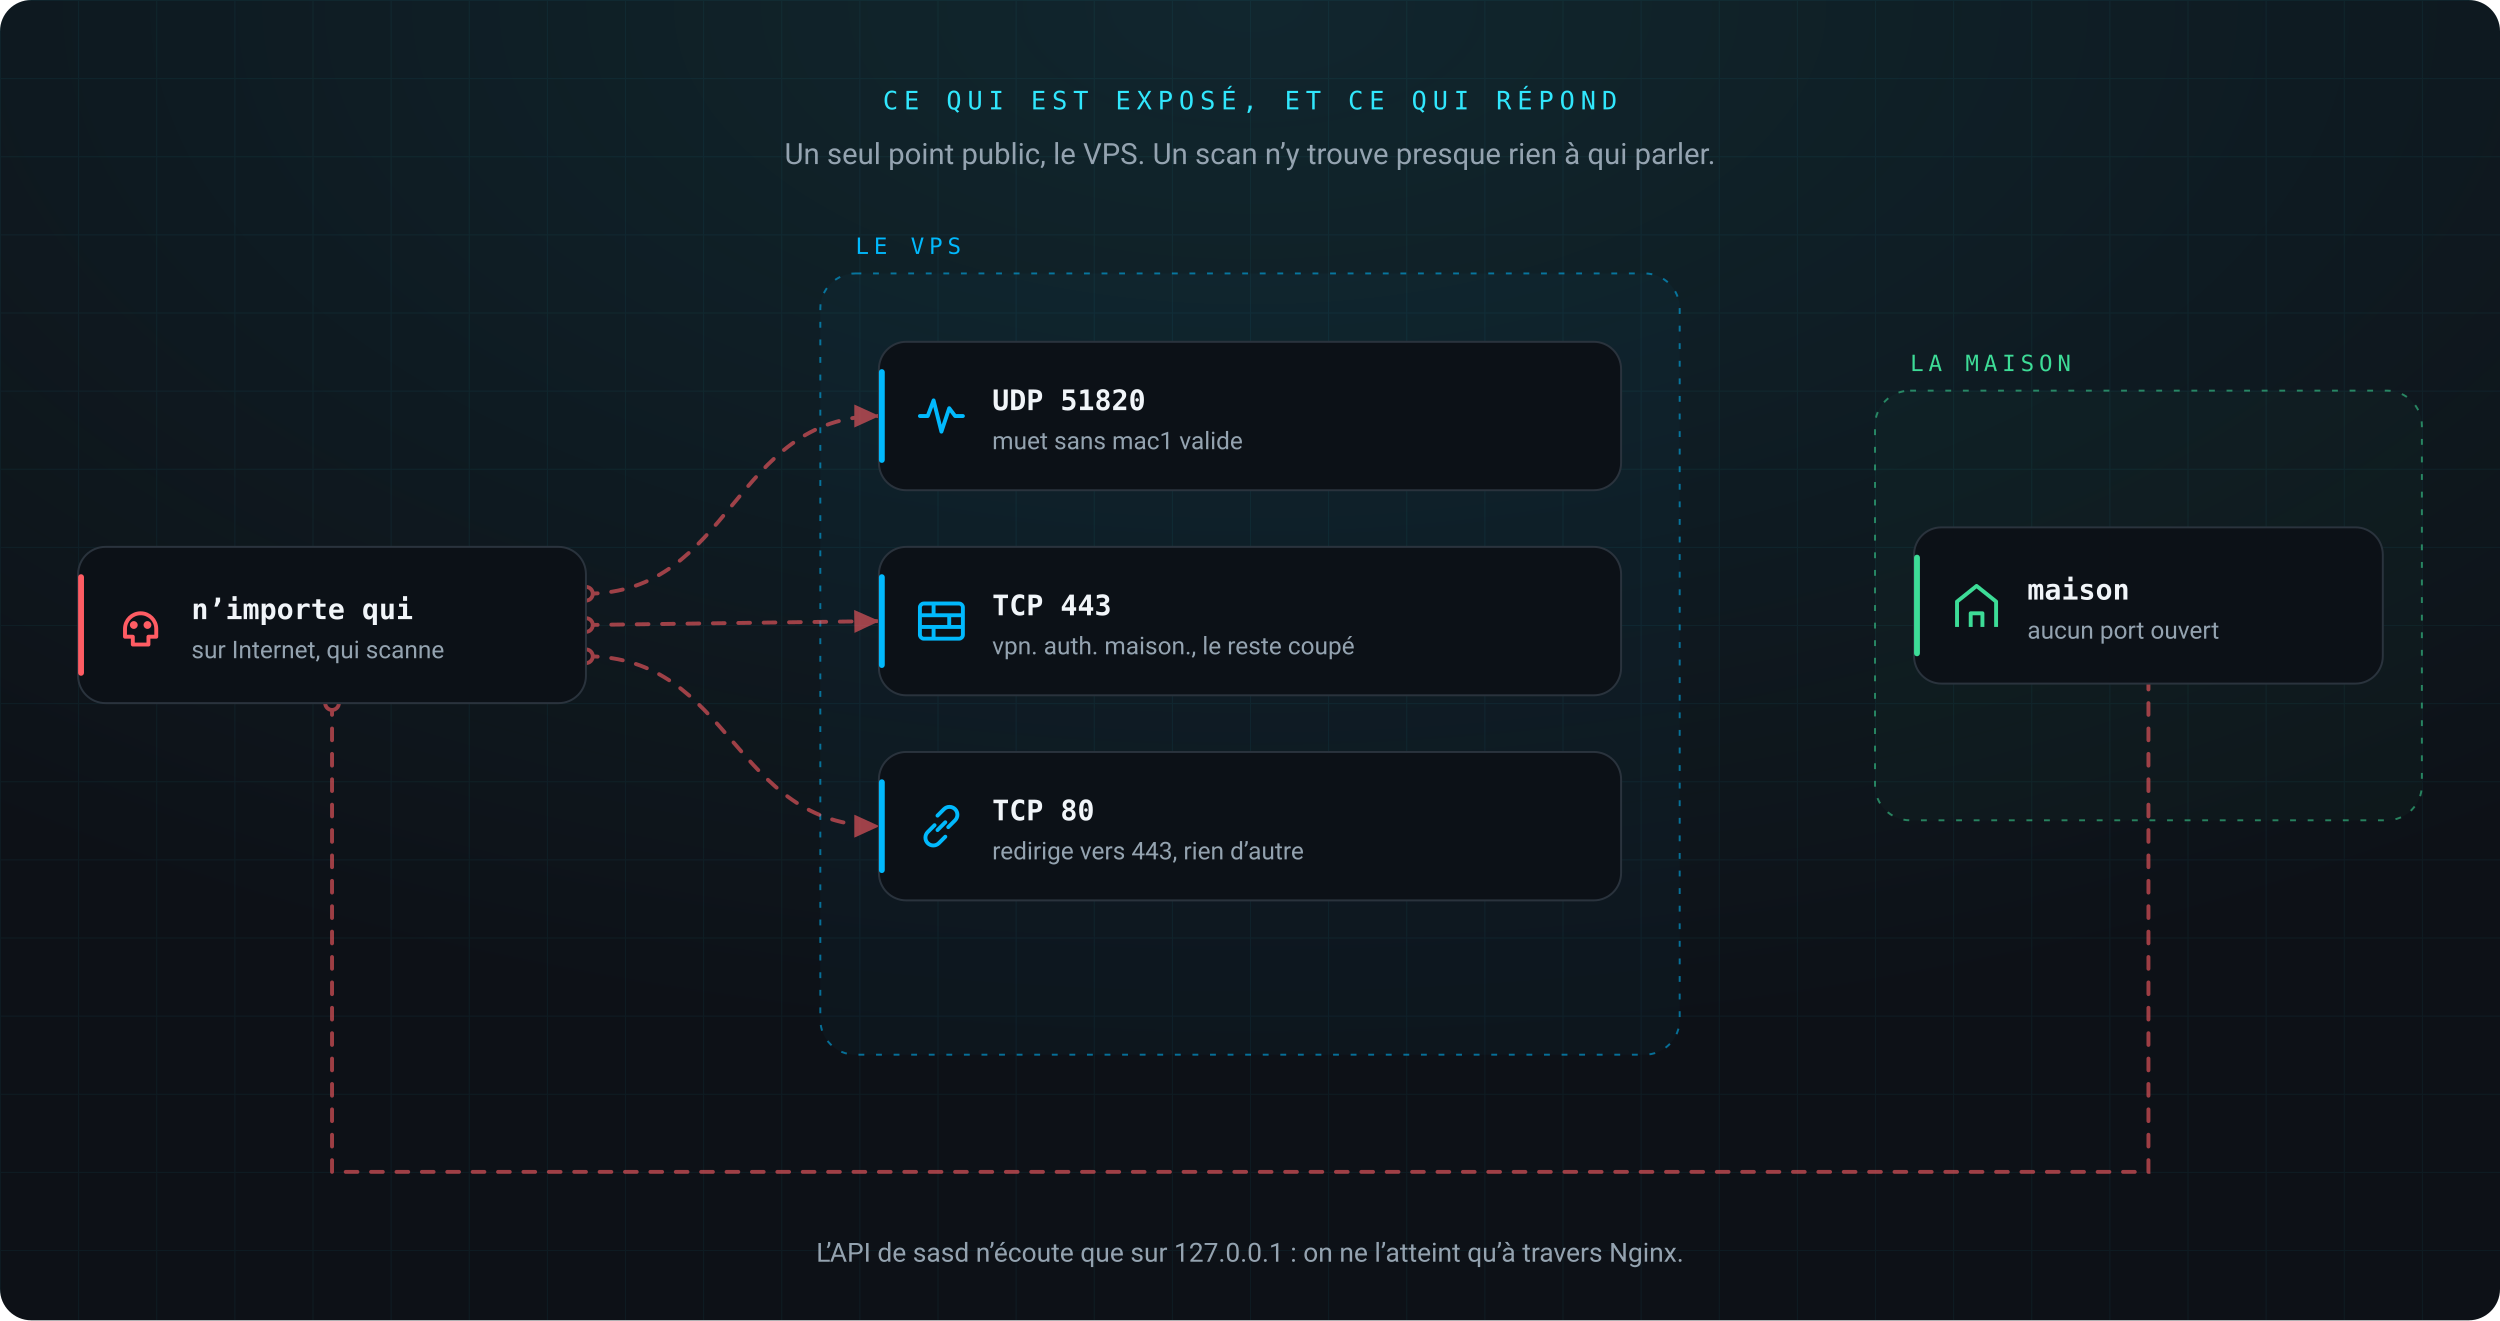
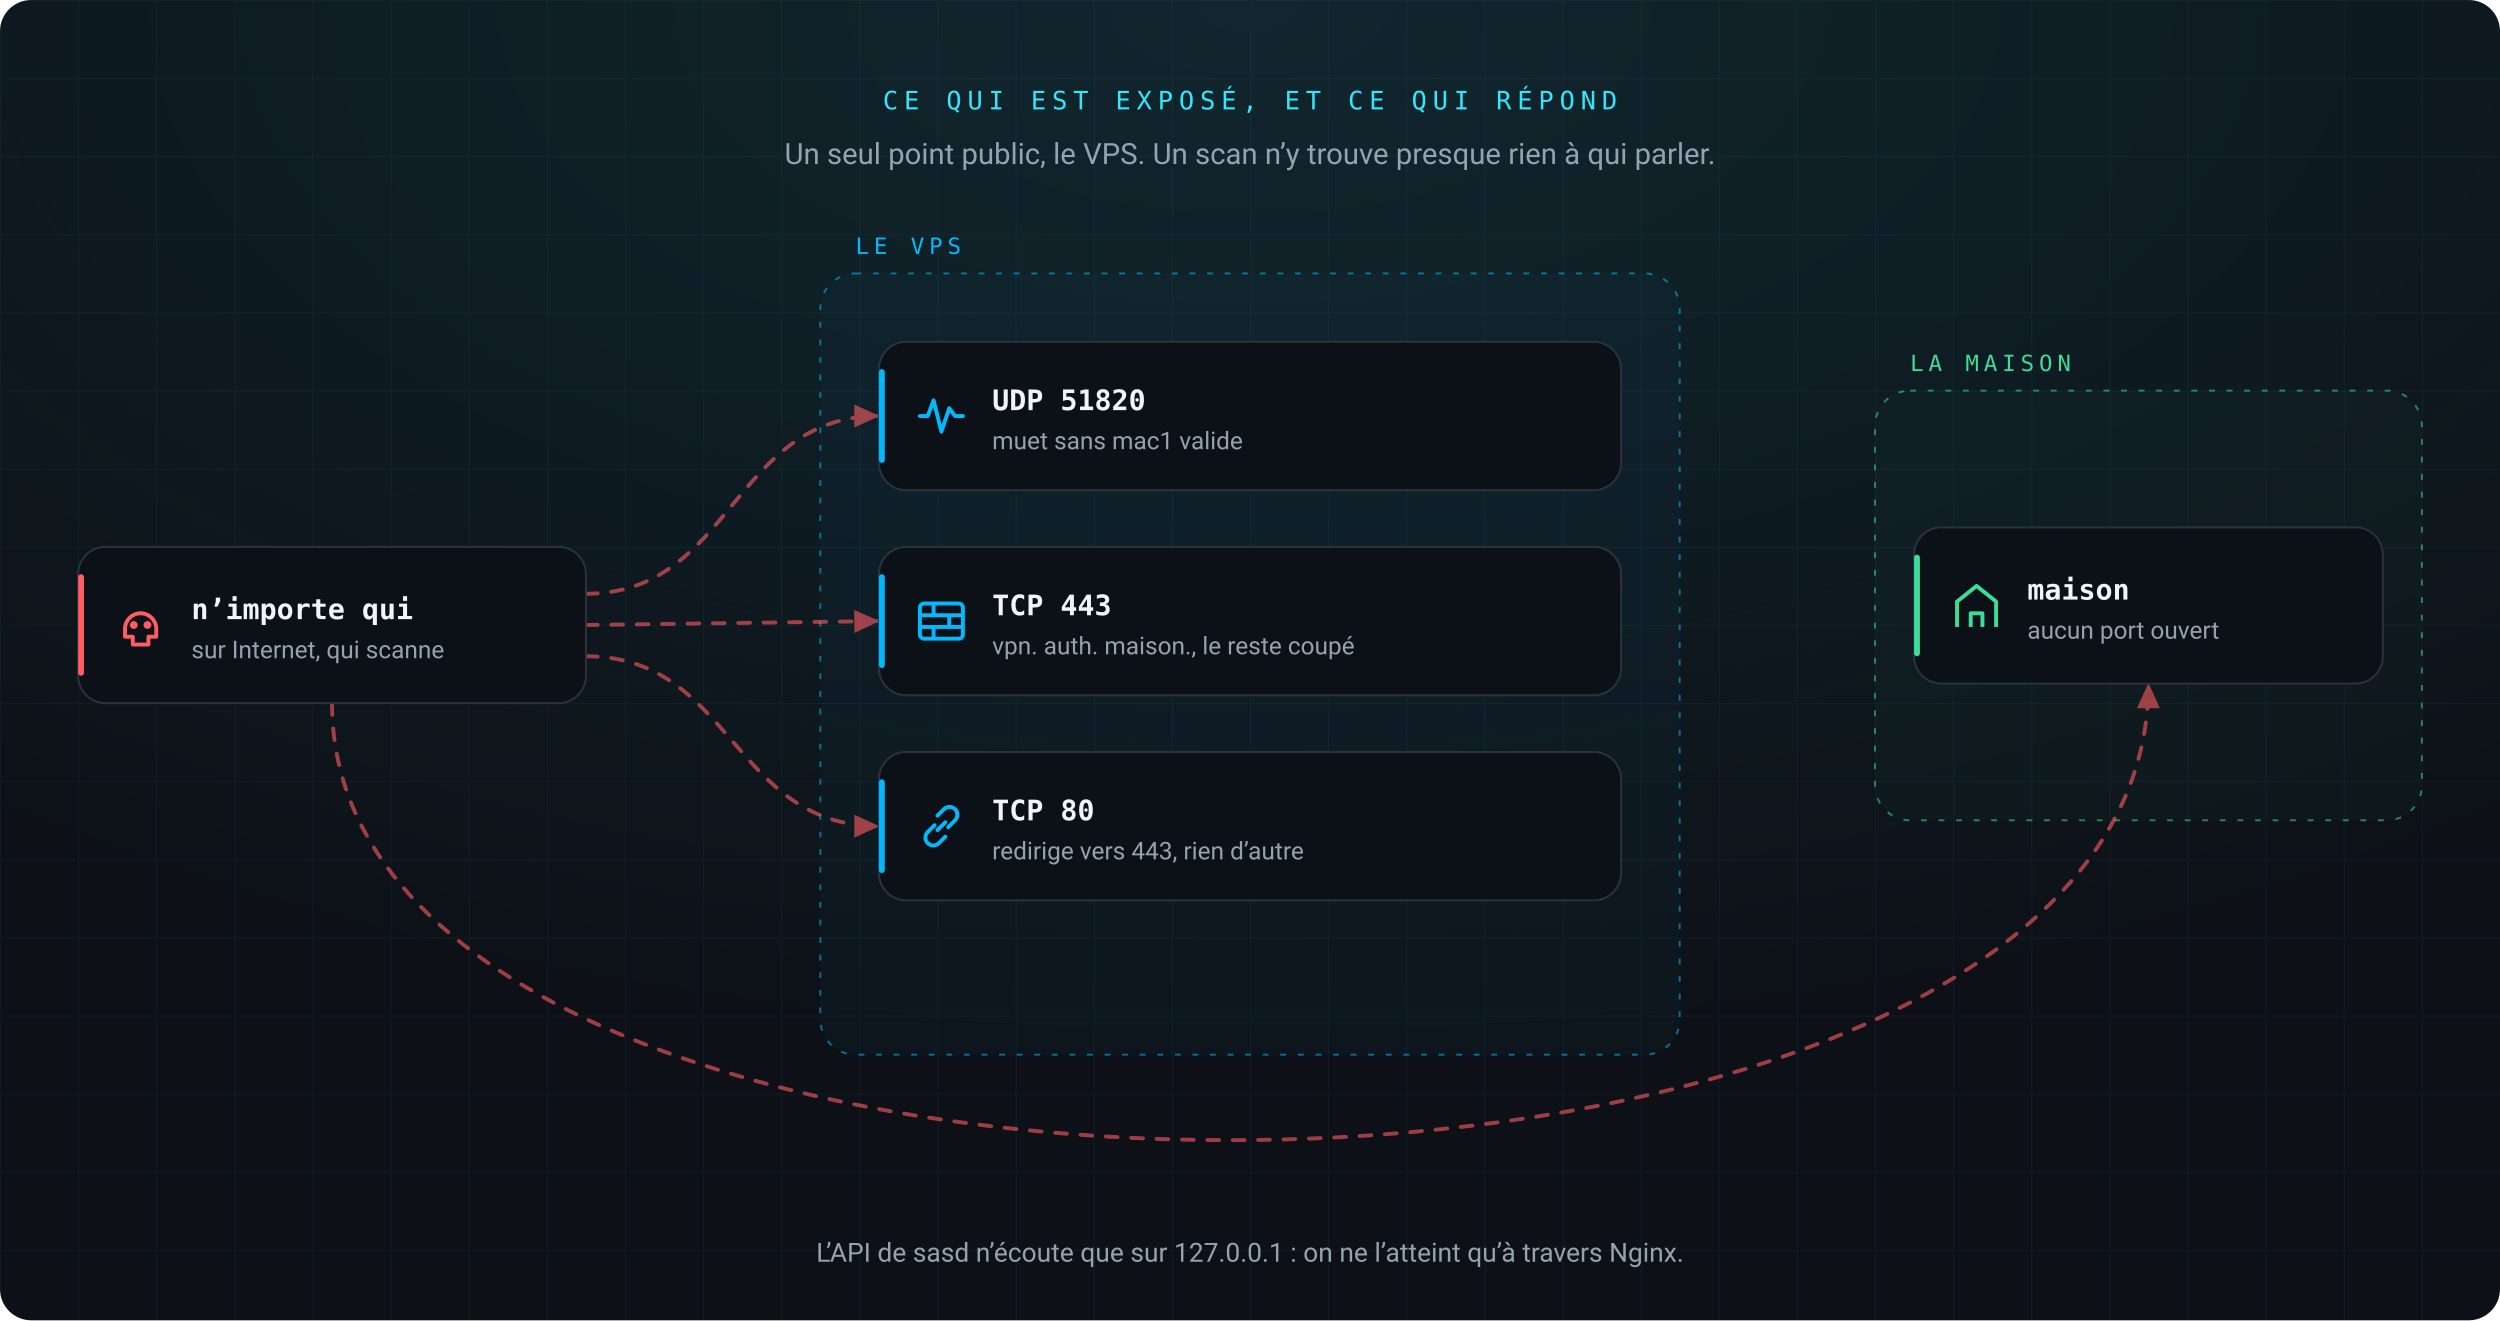
<svg xmlns="http://www.w3.org/2000/svg" viewBox="0 0 1280 676" width="1280" height="676" role="img" aria-label="La surface d'attaque. Quelqu'un sur Internet scanne. Sur le VPS, seul point public : le port UDP 51820 du tunnel reste muet sans mac1 valide ; le port TCP 443 ne sert que vpn., auth. et maison., tout autre nom est coupé avant l'échange de certificat ; le port TCP 80 ne fait que rediriger vers 443. À la maison, aucun port ouvert : rien n'écoute. L'API de sasd n'écoute que sur 127.0.0.1, derrière Nginx.">
  <defs>
    <filter id="halo" x="-50%" y="-50%" width="200%" height="200%">
      <feGaussianBlur stdDeviation="6" result="b" />
      <feMerge>
        <feMergeNode in="b" />
        <feMergeNode in="SourceGraphic" />
      </feMerge>
    </filter>
    <filter id="doux" x="-50%" y="-50%" width="200%" height="200%">
      <feGaussianBlur stdDeviation="3" result="b" />
      <feMerge>
        <feMergeNode in="b" />
        <feMergeNode in="SourceGraphic" />
      </feMerge>
    </filter>
    <filter id="flou" x="-50%" y="-50%" width="200%" height="200%">
      <feGaussianBlur stdDeviation="8" />
    </filter>
    <pattern id="grille" width="40" height="40" patternUnits="userSpaceOnUse">
      <path d="M40 0H0V40" fill="none" stroke="#31E7FD" stroke-opacity="0.05" />
    </pattern>
    <radialGradient id="lueur" cx="50%" cy="0%" r="80%">
      <stop offset="0" stop-color="#31E7FD" stop-opacity="0.10" />
      <stop offset="1" stop-color="#31E7FD" stop-opacity="0" />
    </radialGradient>
    <marker id="pCYAN" viewBox="0 0 10 10" refX="9" refY="5" markerWidth="7" markerHeight="7" orient="auto-start-reverse">
      <path d="M0 0.8 L9.2 5 L0 9.2 Z" fill="#31E7FD" />
    </marker>
    <marker id="pBLEU" viewBox="0 0 10 10" refX="9" refY="5" markerWidth="7" markerHeight="7" orient="auto-start-reverse">
      <path d="M0 0.8 L9.2 5 L0 9.2 Z" fill="#01B9FD" />
    </marker>
    <marker id="pVERT" viewBox="0 0 10 10" refX="9" refY="5" markerWidth="7" markerHeight="7" orient="auto-start-reverse">
      <path d="M0 0.8 L9.2 5 L0 9.2 Z" fill="#3DDC97" />
    </marker>
    <marker id="pROUGE" viewBox="0 0 10 10" refX="9" refY="5" markerWidth="7" markerHeight="7" orient="auto-start-reverse">
      <path d="M0 0.8 L9.2 5 L0 9.2 Z" fill="#FF5C63" />
    </marker>
    <marker id="pFIL" viewBox="0 0 10 10" refX="9" refY="5" markerWidth="7" markerHeight="7" orient="auto-start-reverse">
      <path d="M0 0.8 L9.2 5 L0 9.2 Z" fill="#2F3A47" />
    </marker>
    <marker id="pDISCRET" viewBox="0 0 10 10" refX="9" refY="5" markerWidth="7" markerHeight="7" orient="auto-start-reverse">
      <path d="M0 0.8 L9.2 5 L0 9.2 Z" fill="#5C6A7A" />
    </marker>
  </defs>
  <rect width="1280" height="676" rx="16" fill="#0D1117" />
  <rect width="1280" height="676" rx="16" fill="url(#grille)" />
  <rect width="1280" height="676" rx="16" fill="url(#lueur)" />
  <text x="640" y="56" font-family="ui-monospace,SFMono-Regular,Menlo,Consolas,monospace" font-size="13" font-weight="400" fill="#31E7FD" text-anchor="middle" letter-spacing="3">CE QUI EST EXPOSÉ, ET CE QUI RÉPOND</text>
  <text x="640" y="84" font-family="system-ui,-apple-system,Segoe UI,Roboto,Helvetica,Arial,sans-serif" font-size="15" font-weight="400" fill="#94A3B0" text-anchor="middle">Un seul point public, le VPS. Un scan n’y trouve presque rien à qui parler.</text>
  <rect x="420" y="140" width="440" height="400" rx="18" fill="#01B9FD" fill-opacity="0.03" stroke="#01B9FD" stroke-opacity="0.55" stroke-dasharray="3 6" />
  <text x="438" y="130" font-family="ui-monospace,SFMono-Regular,Menlo,Consolas,monospace" font-size="11.5" font-weight="400" fill="#01B9FD" text-anchor="start" letter-spacing="2.5">LE VPS</text>
  <rect x="960" y="200" width="280" height="220" rx="18" fill="#3DDC97" fill-opacity="0.03" stroke="#3DDC97" stroke-opacity="0.55" stroke-dasharray="3 6" />
  <text x="978" y="190" font-family="ui-monospace,SFMono-Regular,Menlo,Consolas,monospace" font-size="11.5" font-weight="400" fill="#3DDC97" text-anchor="start" letter-spacing="2.5">LA MAISON</text>
  <g opacity="0.6">
    <path d="M 300 304 C 375 304 375 213 450 213" fill="none" stroke="#FF5C63" stroke-width="2" stroke-linecap="round" stroke-dasharray="6 7" marker-end="url(#pROUGE)">
      <animate attributeName="stroke-dashoffset" from="26" to="0" dur="1.2s" repeatCount="indefinite" />
    </path>
-     <circle cx="300" cy="304" r="3.5" fill="#0D1117" stroke="#FF5C63" stroke-width="2" />
  </g>
  <g opacity="0.6">
    <path d="M 300 320 L 450 318" fill="none" stroke="#FF5C63" stroke-width="2" stroke-linecap="round" stroke-dasharray="6 7" marker-end="url(#pROUGE)">
      <animate attributeName="stroke-dashoffset" from="26" to="0" dur="1.2s" repeatCount="indefinite" />
    </path>
-     <circle cx="300" cy="320" r="3.5" fill="#0D1117" stroke="#FF5C63" stroke-width="2" />
  </g>
  <g opacity="0.6">
    <path d="M 300 336 C 375 336 375 423 450 423" fill="none" stroke="#FF5C63" stroke-width="2" stroke-linecap="round" stroke-dasharray="6 7" marker-end="url(#pROUGE)">
      <animate attributeName="stroke-dashoffset" from="26" to="0" dur="1.2s" repeatCount="indefinite" />
    </path>
-     <circle cx="300" cy="336" r="3.5" fill="#0D1117" stroke="#FF5C63" stroke-width="2" />
  </g>
  <g opacity="0.6">
-     <path d="M 170 360 V 600 H 1100 V 350" fill="none" stroke="#FF5C63" stroke-width="2" stroke-linecap="round" stroke-dasharray="6 7">
+     <path d="M 170 360 C 170 660 1100 660 1100 350" fill="none" stroke="#FF5C63" stroke-width="2" stroke-linecap="round" stroke-dasharray="6 7" marker-end="url(#pROUGE)">
      <animate attributeName="stroke-dashoffset" from="26" to="0" dur="1.2s" repeatCount="indefinite" />
    </path>
-     <circle cx="170" cy="360" r="3.5" fill="#0D1117" stroke="#FF5C63" stroke-width="2" />
  </g>
  <g>
    <rect x="40" y="280" width="260" height="80" rx="14" fill="#0C1117" stroke="#2A333D" />
    <rect x="40" y="294" width="3" height="52" rx="1.5" fill="#FF5C63" />
    <g transform="translate(58,306)">
      <path d="M6 16 A8 8 0 1 1 22 16 V20 H18 V24 H10 V20 H6 Z" fill="none" stroke="#FF5C63" stroke-width="2" stroke-linejoin="round" />
      <circle cx="10.5" cy="14" r="2" fill="#FF5C63" />
      <circle cx="17.5" cy="14" r="2" fill="#FF5C63" />
    </g>
    <text x="98" y="317" font-family="ui-monospace,SFMono-Regular,Menlo,Consolas,monospace" font-size="14.5" font-weight="700" fill="#F1F5F9" text-anchor="start">n’importe qui</text>
    <text x="98" y="337" font-family="system-ui,-apple-system,Segoe UI,Roboto,Helvetica,Arial,sans-serif" font-size="12.5" font-weight="400" fill="#94A3B0" text-anchor="start">sur Internet, qui scanne</text>
  </g>
  <g>
    <rect x="450" y="175" width="380" height="76" rx="14" fill="#0C1117" stroke="#2A333D" />
    <rect x="450" y="189" width="3" height="48" rx="1.5" fill="#01B9FD" />
    <g transform="translate(468,199)">
      <path d="M3 14 H7 L10 6 L14 22 L18 10 L21 14 H25" fill="none" stroke="#01B9FD" stroke-width="2" stroke-linecap="round" stroke-linejoin="round" />
    </g>
    <text x="508" y="210" font-family="ui-monospace,SFMono-Regular,Menlo,Consolas,monospace" font-size="14.5" font-weight="700" fill="#F1F5F9" text-anchor="start">UDP 51820</text>
    <text x="508" y="230" font-family="system-ui,-apple-system,Segoe UI,Roboto,Helvetica,Arial,sans-serif" font-size="12.5" font-weight="400" fill="#94A3B0" text-anchor="start">muet sans mac1 valide</text>
  </g>
  <g>
    <rect x="450" y="280" width="380" height="76" rx="14" fill="#0C1117" stroke="#2A333D" />
    <rect x="450" y="294" width="3" height="48" rx="1.5" fill="#01B9FD" />
    <g transform="translate(468,304)">
      <rect x="3" y="5" width="22" height="18" rx="2" fill="none" stroke="#01B9FD" stroke-width="2" />
      <path d="M3 11 H25 M3 17 H25 M10 5 V11 M18 11 V17 M10 17 V23" stroke="#01B9FD" stroke-width="2" />
    </g>
    <text x="508" y="315" font-family="ui-monospace,SFMono-Regular,Menlo,Consolas,monospace" font-size="14.5" font-weight="700" fill="#F1F5F9" text-anchor="start">TCP 443</text>
    <text x="508" y="335" font-family="system-ui,-apple-system,Segoe UI,Roboto,Helvetica,Arial,sans-serif" font-size="12.5" font-weight="400" fill="#94A3B0" text-anchor="start">vpn. auth. maison., le reste coupé</text>
  </g>
  <g>
    <rect x="450" y="385" width="380" height="76" rx="14" fill="#0C1117" stroke="#2A333D" />
    <rect x="450" y="399" width="3" height="48" rx="1.5" fill="#01B9FD" />
    <g transform="translate(468,409)">
      <path d="M12 16 L16 12 M10.5 13.5 L7 17 A4 4 0 0 0 12.7 22.7 L16 19.4 M17.5 14.5 L21 11 A4 4 0 0 0 15.3 5.3 L12 8.6" fill="none" stroke="#01B9FD" stroke-width="2" stroke-linecap="round" />
    </g>
    <text x="508" y="420" font-family="ui-monospace,SFMono-Regular,Menlo,Consolas,monospace" font-size="14.5" font-weight="700" fill="#F1F5F9" text-anchor="start">TCP 80</text>
    <text x="508" y="440" font-family="system-ui,-apple-system,Segoe UI,Roboto,Helvetica,Arial,sans-serif" font-size="12.5" font-weight="400" fill="#94A3B0" text-anchor="start">redirige vers 443, rien d’autre</text>
  </g>
  <g>
    <rect x="980" y="270" width="240" height="80" rx="14" fill="#0C1117" stroke="#2A333D" />
    <rect x="980" y="284" width="3" height="52" rx="1.5" fill="#3DDC97" />
    <g transform="translate(998,296)">
      <path d="M4 25 V12 L14 4 L24 12 V25 M11 25 V18 H17 V25" fill="none" stroke="#3DDC97" stroke-width="2" stroke-linejoin="round" />
    </g>
    <text x="1038" y="307" font-family="ui-monospace,SFMono-Regular,Menlo,Consolas,monospace" font-size="14.5" font-weight="700" fill="#F1F5F9" text-anchor="start">maison</text>
    <text x="1038" y="327" font-family="system-ui,-apple-system,Segoe UI,Roboto,Helvetica,Arial,sans-serif" font-size="12.5" font-weight="400" fill="#94A3B0" text-anchor="start">aucun port ouvert</text>
  </g>
  <g opacity="0">
    <animate attributeName="opacity" dur="11s" repeatCount="indefinite" keyTimes="0;0.015;0.03;0.13;0.145;1" values="0;0;1;1;0;0" />
    <g filter="url(#halo)">
      <circle r="10" fill="#FF5C63" opacity="0.22" />
      <circle r="5" fill="#FF5C63" />
      <animateMotion dur="11s" repeatCount="indefinite" path="M 300 304 C 375 304 375 213 450 213" calcMode="linear" keyTimes="0;0.03;0.13;1" keyPoints="0;0;0.96;0.96" />
    </g>
  </g>
  <g opacity="0">
    <animate attributeName="opacity" dur="11s" repeatCount="indefinite" keyTimes="0;0.235;0.25;0.35;0.365;1" values="0;0;1;1;0;0" />
    <g filter="url(#halo)">
      <circle r="10" fill="#FF5C63" opacity="0.22" />
      <circle r="5" fill="#FF5C63" />
      <animateMotion dur="11s" repeatCount="indefinite" path="M 300 320 L 450 318" calcMode="linear" keyTimes="0;0.25;0.35;1" keyPoints="0;0;0.96;0.96" />
    </g>
  </g>
  <g opacity="0">
    <animate attributeName="opacity" dur="11s" repeatCount="indefinite" keyTimes="0;0.455;0.47;0.57;0.585;1" values="0;0;1;1;0;0" />
    <g filter="url(#halo)">
      <circle r="10" fill="#FF5C63" opacity="0.22" />
      <circle r="5" fill="#FF5C63" />
      <animateMotion dur="11s" repeatCount="indefinite" path="M 300 336 C 375 336 375 423 450 423" calcMode="linear" keyTimes="0;0.47;0.57;1" keyPoints="0;0;0.96;0.96" />
    </g>
  </g>
  <g opacity="0">
    <animate attributeName="opacity" dur="11s" repeatCount="indefinite" keyTimes="0;0.675;0.69;0.84;0.855;1" values="0;0;1;1;0;0" />
    <g filter="url(#halo)">
      <circle r="10" fill="#FF5C63" opacity="0.22" />
      <circle r="5" fill="#FF5C63" />
-       <animateMotion dur="11s" repeatCount="indefinite" path="M 170 360 V 600 H 1100 V 350" calcMode="linear" keyTimes="0;0.69;0.84;1" keyPoints="0;0;0.93;0.93" />
+       <animateMotion dur="11s" repeatCount="indefinite" path="M 170 360 C 170 660 1100 660 1100 350" calcMode="linear" keyTimes="0;0.69;0.84;1" keyPoints="0;0;0.93;0.93" />
    </g>
  </g>
  <g opacity="0">
    <animate attributeName="opacity" dur="11s" repeatCount="indefinite" keyTimes="0;0.11;0.13;0.25;0.27;1" values="0;0;1;1;0;0" />
    <rect x="684.06" y="159" width="91.88" height="32" rx="9" fill="#1A0D10" stroke="#FF5C63" stroke-opacity="0.6" />
    <text x="730" y="179.32" font-family="ui-monospace,SFMono-Regular,Menlo,Consolas,monospace" font-size="12" font-weight="400" fill="#FF5C63" text-anchor="middle">… silence</text>
  </g>
  <g opacity="0">
    <animate attributeName="opacity" dur="11s" repeatCount="indefinite" keyTimes="0;0.33;0.35;0.47;0.49;1" values="0;0;1;1;0;0" />
    <rect x="647.46" y="264" width="165.08" height="32" rx="9" fill="#1A0D10" stroke="#FF5C63" stroke-opacity="0.6" />
    <text x="730" y="284.32" font-family="ui-monospace,SFMono-Regular,Menlo,Consolas,monospace" font-size="12" font-weight="400" fill="#FF5C63" text-anchor="middle">nom inconnu : coupé</text>
  </g>
  <g opacity="0">
    <animate attributeName="opacity" dur="11s" repeatCount="indefinite" keyTimes="0;0.55;0.57;0.69;0.71;1" values="0;0;1;1;0;0" />
    <rect x="673.08" y="369" width="113.84" height="32" rx="9" fill="#1A0D10" stroke="#FF5C63" stroke-opacity="0.6" />
    <text x="730" y="389.32" font-family="ui-monospace,SFMono-Regular,Menlo,Consolas,monospace" font-size="12" font-weight="400" fill="#FF5C63" text-anchor="middle">301 vers 443</text>
  </g>
  <g opacity="0">
    <animate attributeName="opacity" dur="11s" repeatCount="indefinite" keyTimes="0;0.82;0.84;0.97;0.99;1" values="0;0;1;1;0;0" />
    <rect x="1039.42" y="374" width="121.16" height="32" rx="9" fill="#1A0D10" stroke="#FF5C63" stroke-opacity="0.6" />
    <text x="1100" y="394.32" font-family="ui-monospace,SFMono-Regular,Menlo,Consolas,monospace" font-size="12" font-weight="400" fill="#FF5C63" text-anchor="middle">rien n’écoute</text>
  </g>
  <text x="640" y="646" font-family="system-ui,-apple-system,Segoe UI,Roboto,Helvetica,Arial,sans-serif" font-size="13.5" font-weight="400" fill="#94A3B0" text-anchor="middle">L’API de sasd n’écoute que sur 127.0.0.1 : on ne l’atteint qu’à travers Nginx.</text>
</svg>
